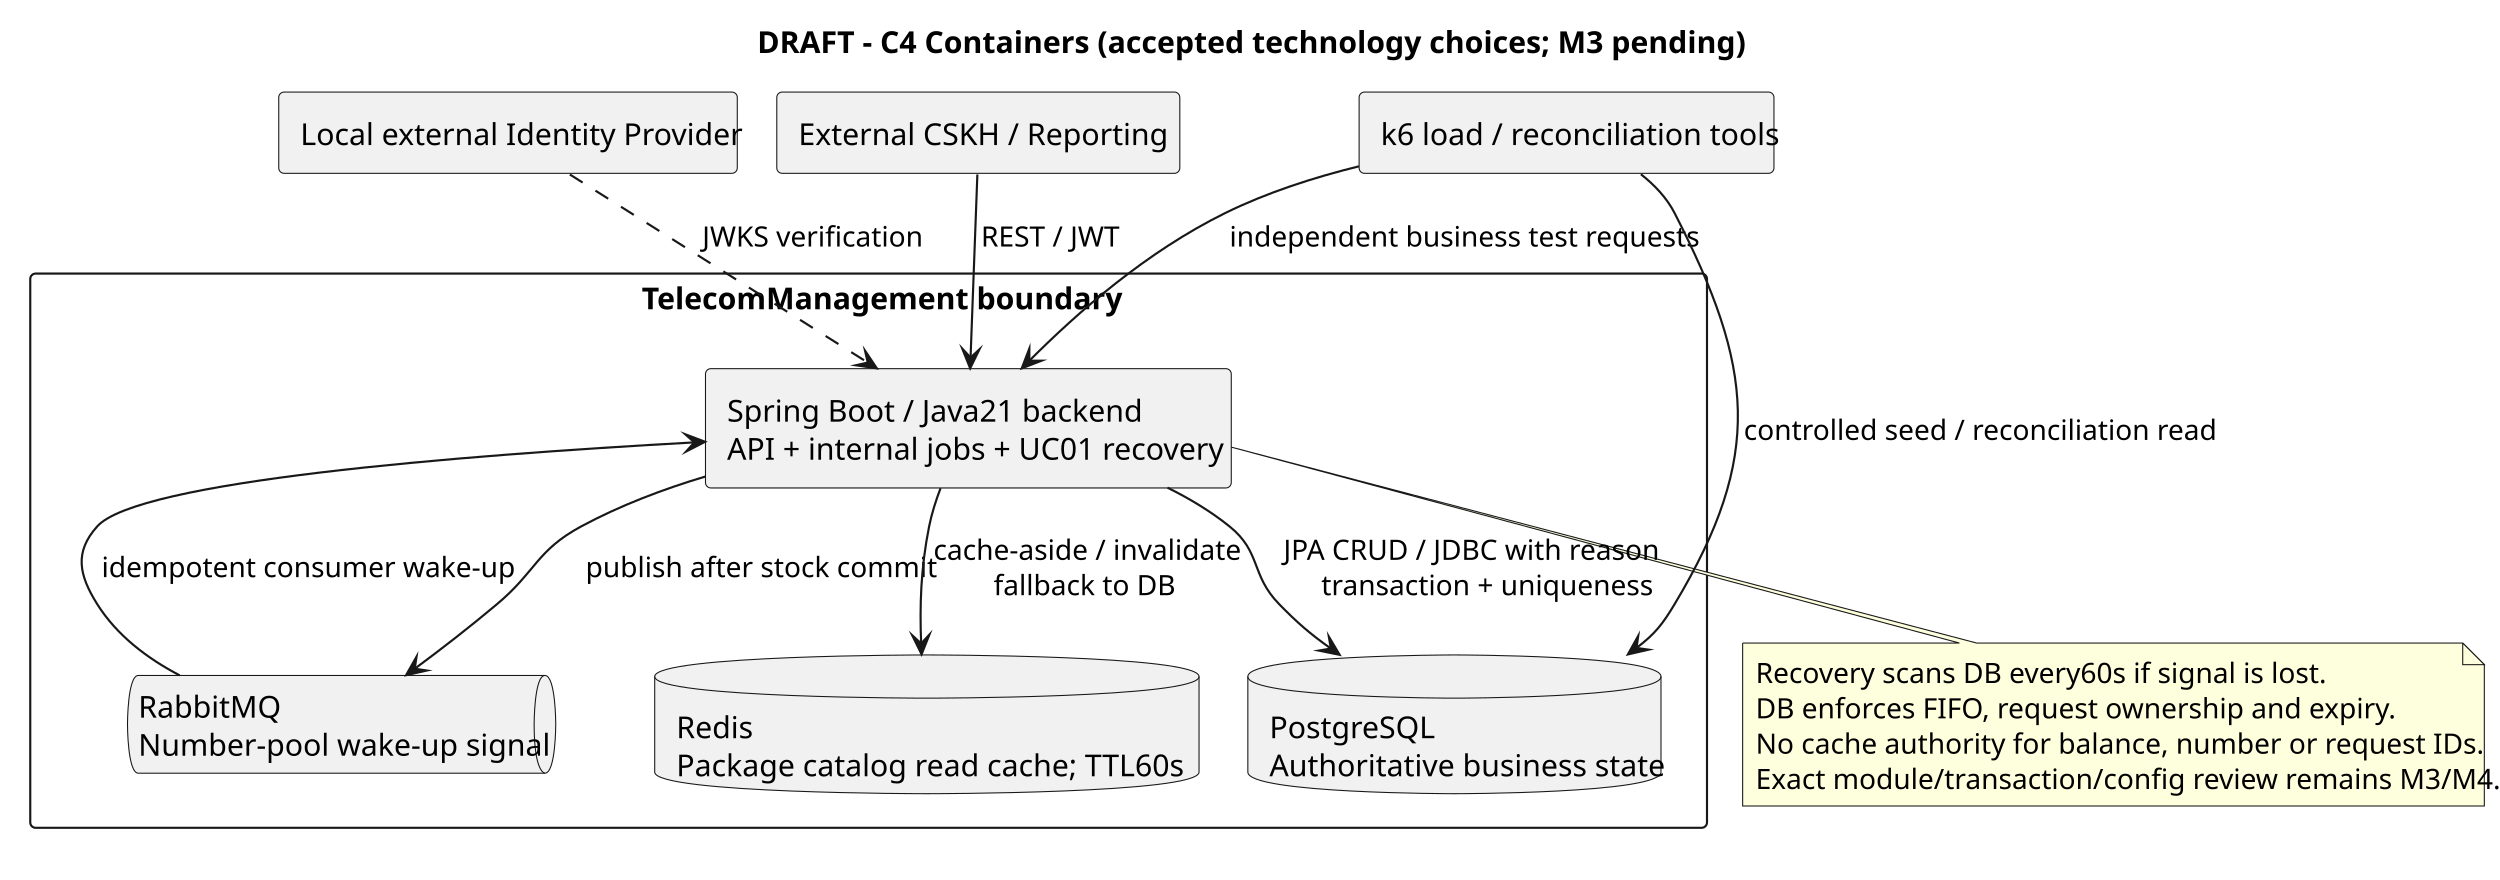
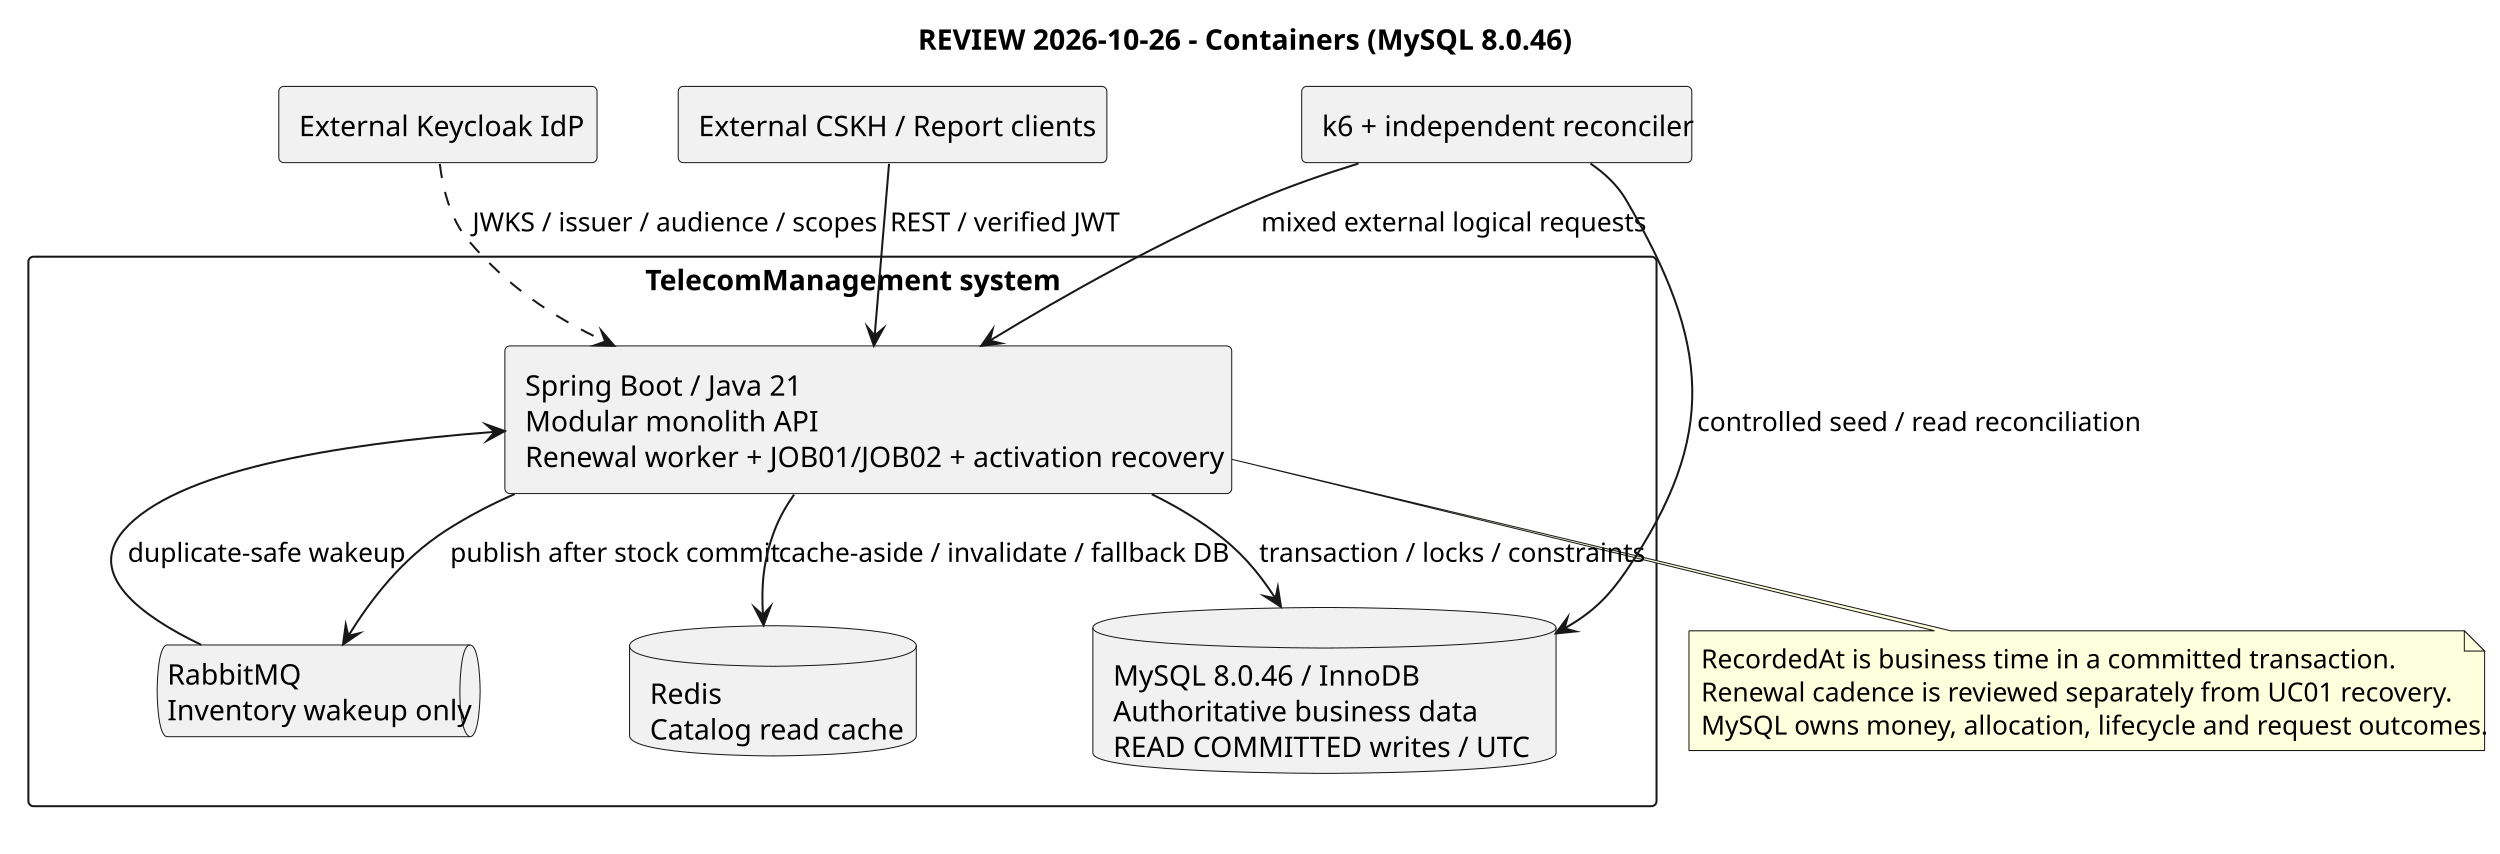
- <svg xmlns="http://www.w3.org/2000/svg" version="1.1" data-diagram-type="DESCRIPTION" style="width:1157px;height:407px;background:#FFFFFF;" width="1157px" height="407px" viewBox="0 0 1157 407" zoomAndPan="magnify" preserveAspectRatio="none" contentStyleType="text/css">
+ <svg xmlns="http://www.w3.org/2000/svg" version="1.1" data-diagram-type="DESCRIPTION" style="width:1233px;height:421px;background:#FFFFFF;" width="1233px" height="421px" viewBox="0 0 1233 421" zoomAndPan="magnify" preserveAspectRatio="none" contentStyleType="text/css">
  <defs />
  <g font-family="sans-serif" lengthAdjust="spacing">
-     <g class="title" data-source-line="18">
-       <text x="350.447" y="24.533" fill="#000" font-size="14" textLength="449.606" font-weight="700">DRAFT - C4 Containers (accepted technology choices; M3 pending)</text>
+     <g class="title" data-source-line="21">
+       <text x="452.725" y="24.533" fill="#000" font-size="14" textLength="320.551" font-weight="700">REVIEW 2026-10-26 - Containers (MySQL 8.0.46)</text>
    </g>
-     <g class="cluster" data-qualified-name="TelecomManagement boundary" id="ent0003" data-source-line="21">
-       <rect x="14" y="126.609" width="776" height="256.5" fill="none" style="stroke:#181818;stroke-width:1;" rx="2.5" ry="2.5" />
-       <text x="296.979" y="143.143" fill="#000" font-size="14" textLength="210.041" font-weight="700">TelecomManagement boundary</text>
+     <g class="cluster" data-qualified-name="TelecomManagement system" id="ent0003" data-source-line="24">
+       <rect x="14" y="126.609" width="803" height="271" fill="none" style="stroke:#181818;stroke-width:1;" rx="2.5" ry="2.5" />
+       <text x="318.242" y="143.143" fill="#000" font-size="14" textLength="194.517" font-weight="700">TelecomManagement system</text>
    </g>
-     <g class="entity" data-qualified-name="Clients" id="ent0001" data-source-line="19">
-       <rect x="359.5" y="42.609" width="186.517" height="37.609" fill="#F1F1F1" style="stroke:#181818;stroke-width:0.5;" rx="2.5" ry="2.5" />
-       <text x="369.5" y="67.143" fill="#000" font-size="14" textLength="166.517">External CSKH / Reporting</text>
+     <g class="entity" data-qualified-name="C" id="ent0001" data-source-line="22">
+       <rect x="334.5" y="42.609" width="211.406" height="37.609" fill="#F1F1F1" style="stroke:#181818;stroke-width:0.5;" rx="2.5" ry="2.5" />
+       <text x="344.5" y="67.143" fill="#000" font-size="14" textLength="191.406">External CSKH / Report clients</text>
    </g>
-     <g class="entity" data-qualified-name="IdP" id="ent0002" data-source-line="20">
-       <rect x="129" y="42.609" width="212.213" height="37.609" fill="#F1F1F1" style="stroke:#181818;stroke-width:0.5;" rx="2.5" ry="2.5" />
-       <text x="139" y="67.143" fill="#000" font-size="14" textLength="192.213">Local external Identity Provider</text>
+     <g class="entity" data-qualified-name="I" id="ent0002" data-source-line="23">
+       <rect x="137.5" y="42.609" width="156.958" height="37.609" fill="#F1F1F1" style="stroke:#181818;stroke-width:0.5;" rx="2.5" ry="2.5" />
+       <text x="147.5" y="67.143" fill="#000" font-size="14" textLength="136.958">External Keycloak IdP</text>
    </g>
-     <g class="entity" data-qualified-name="Tools" id="ent0008" data-source-line="27">
-       <rect x="629" y="42.609" width="191.985" height="37.609" fill="#F1F1F1" style="stroke:#181818;stroke-width:0.5;" rx="2.5" ry="2.5" />
-       <text x="639" y="67.143" fill="#000" font-size="14" textLength="171.985">k6 load / reconciliation tools</text>
+     <g class="entity" data-qualified-name="X" id="ent0008" data-source-line="30">
+       <rect x="642" y="42.609" width="192.396" height="37.609" fill="#F1F1F1" style="stroke:#181818;stroke-width:0.5;" rx="2.5" ry="2.5" />
+       <text x="652" y="67.143" fill="#000" font-size="14" textLength="172.396">k6 + independent reconciler</text>
    </g>
-     <g class="entity" data-qualified-name="GMN17" id="ent0018" data-source-line="37">
-       <path d="M806.5,297.609 L806.5,373.016 A0,0 0 0 0 806.5,373.016 L1149.745,373.016 A0,0 0 0 0 1149.745,373.016 L1149.745,307.609 L1139.745,297.609 L914.818,297.609 L569.642,206.88 L906.818,297.609 L806.5,297.609 A0,0 0 0 0 806.5,297.609" style="stroke:#181818;stroke-width:0.5;" fill="#FEFFDD" />
-       <path d="M1139.745,297.609 L1139.745,307.609 L1149.745,307.609 L1139.745,297.609" style="stroke:#181818;stroke-width:0.5;" fill="#FEFFDD" />
-       <text x="812.5" y="316.104" fill="#000" font-size="13" textLength="258.654">Recovery scans DB every60s if signal is lost.</text>
-       <text x="812.5" y="332.456" fill="#000" font-size="13" textLength="285.403">DB enforces FIFO, request ownership and expiry.</text>
-       <text x="812.5" y="348.808" fill="#000" font-size="13" textLength="316.494">No cache authority for balance, number or request IDs.</text>
-       <text x="812.5" y="365.159" fill="#000" font-size="13" textLength="322.245">Exact module/transaction/config review remains M3/M4.</text>
+     <g class="entity" data-qualified-name="GMN17" id="ent0018" data-source-line="40">
+       <path d="M833,311.109 L833,370.164 A0,0 0 0 0 833,370.164 L1225.401,370.164 A0,0 0 0 0 1225.401,370.164 L1225.401,321.109 L1215.401,311.109 L962.105,311.109 L607.212,226.464 L954.105,311.109 L833,311.109 A0,0 0 0 0 833,311.109" style="stroke:#181818;stroke-width:0.5;" fill="#FEFFDD" />
+       <path d="M1215.401,311.109 L1215.401,321.109 L1225.401,321.109 L1215.401,311.109" style="stroke:#181818;stroke-width:0.5;" fill="#FEFFDD" />
+       <text x="839" y="329.604" fill="#000" font-size="13" textLength="323.699">RecordedAt is business time in a committed transaction.</text>
+       <text x="839" y="345.956" fill="#000" font-size="13" textLength="359.106">Renewal cadence is reviewed separately from UC01 recovery.</text>
+       <text x="839" y="362.308" fill="#000" font-size="13" textLength="371.401">MySQL owns money, allocation, lifecycle and request outcomes.</text>
    </g>
-     <g class="entity" data-qualified-name="TelecomManagement boundary.API" id="ent0004" data-source-line="22">
-       <rect x="326.5" y="170.609" width="243.33" height="55.219" fill="#F1F1F1" style="stroke:#181818;stroke-width:0.5;" rx="2.5" ry="2.5" />
-       <text x="336.5" y="195.143" fill="#000" font-size="14" textLength="186.792">Spring Boot / Java21 backend</text>
-       <text x="336.5" y="212.752" fill="#000" font-size="14" textLength="223.33">API + internal jobs + UC01 recovery</text>
+     <g class="entity" data-qualified-name="TelecomManagement system.A" id="ent0004" data-source-line="25">
+       <rect x="249" y="170.609" width="358.488" height="72.828" fill="#F1F1F1" style="stroke:#181818;stroke-width:0.5;" rx="2.5" ry="2.5" />
+       <text x="259" y="195.143" fill="#000" font-size="14" textLength="133.861">Spring Boot / Java 21</text>
+       <text x="259" y="212.752" fill="#000" font-size="14" textLength="133.841">Modular monolith API</text>
+       <text x="259" y="230.361" fill="#000" font-size="14" textLength="338.488">Renewal worker + JOB01/JOB02 + activation recovery</text>
    </g>
-     <g class="entity" data-qualified-name="TelecomManagement boundary.DB" id="ent0005" data-source-line="23">
-       <path d="M577.5,313.109 C577.5,303.109 673.103,303.109 673.103,303.109 C673.103,303.109 768.706,303.109 768.706,313.109 L768.706,357.328 C768.706,367.328 673.103,367.328 673.103,367.328 C673.103,367.328 577.5,367.328 577.5,357.328 L577.5,313.109" style="stroke:#181818;stroke-width:0.5;" fill="#F1F1F1" />
-       <path d="M577.5,313.109 C577.5,323.109 673.103,323.109 673.103,323.109 C673.103,323.109 768.706,323.109 768.706,313.109" style="stroke:#181818;stroke-width:0.5;" fill="none" />
-       <text x="587.5" y="341.643" fill="#000" font-size="14" textLength="76.262">PostgreSQL</text>
-       <text x="587.5" y="359.252" fill="#000" font-size="14" textLength="171.206">Authoritative business state</text>
+     <g class="entity" data-qualified-name="TelecomManagement system.D" id="ent0005" data-source-line="26">
+       <path d="M539,309.609 C539,299.609 653.221,299.609 653.221,299.609 C653.221,299.609 767.441,299.609 767.441,309.609 L767.441,371.438 C767.441,381.438 653.221,381.438 653.221,381.438 C653.221,381.438 539,381.438 539,371.438 L539,309.609" style="stroke:#181818;stroke-width:0.5;" fill="#F1F1F1" />
+       <path d="M539,309.609 C539,319.609 653.221,319.609 653.221,319.609 C653.221,319.609 767.441,319.609 767.441,309.609" style="stroke:#181818;stroke-width:0.5;" fill="none" />
+       <text x="549" y="338.143" fill="#000" font-size="14" textLength="147.854">MySQL 8.0.46 / InnoDB</text>
+       <text x="549" y="355.752" fill="#000" font-size="14" textLength="168.103">Authoritative business data</text>
+       <text x="549" y="373.361" fill="#000" font-size="14" textLength="208.441">READ COMMITTED writes / UTC</text>
    </g>
-     <g class="entity" data-qualified-name="TelecomManagement boundary.MQ" id="ent0006" data-source-line="24">
-       <path d="M64,312.609 L252.199,312.609 C257.199,312.609 257.199,335.219 257.199,335.219 C257.199,335.219 257.199,357.828 252.199,357.828 L64,357.828 C59,357.828 59,335.219 59,335.219 C59,335.219 59,312.609 64,312.609" style="stroke:#181818;stroke-width:0.5;" fill="#F1F1F1" />
-       <path d="M252.199,312.609 C247.199,312.609 247.199,335.219 247.199,335.219 C247.199,357.828 252.199,357.828 252.199,357.828" style="stroke:#181818;stroke-width:0.5;" fill="none" />
-       <text x="64" y="332.143" fill="#000" font-size="14" textLength="63.021">RabbitMQ</text>
-       <text x="64" y="349.752" fill="#000" font-size="14" textLength="178.199">Number-pool wake-up signal</text>
+     <g class="entity" data-qualified-name="TelecomManagement system.M" id="ent0006" data-source-line="27">
+       <path d="M82.5,318.109 L231.803,318.109 C236.803,318.109 236.803,340.719 236.803,340.719 C236.803,340.719 236.803,363.328 231.803,363.328 L82.5,363.328 C77.5,363.328 77.5,340.719 77.5,340.719 C77.5,340.719 77.5,318.109 82.5,318.109" style="stroke:#181818;stroke-width:0.5;" fill="#F1F1F1" />
+       <path d="M231.803,318.109 C226.803,318.109 226.803,340.719 226.803,340.719 C226.803,363.328 231.803,363.328 231.803,363.328" style="stroke:#181818;stroke-width:0.5;" fill="none" />
+       <text x="82.5" y="337.643" fill="#000" font-size="14" textLength="63.021">RabbitMQ</text>
+       <text x="82.5" y="355.252" fill="#000" font-size="14" textLength="139.303">Inventory wakeup only</text>
    </g>
-     <g class="entity" data-qualified-name="TelecomManagement boundary.Cache" id="ent0007" data-source-line="25">
-       <path d="M303,313.109 C303,303.109 428.958,303.109 428.958,303.109 C428.958,303.109 554.916,303.109 554.916,313.109 L554.916,357.328 C554.916,367.328 428.958,367.328 428.958,367.328 C428.958,367.328 303,367.328 303,357.328 L303,313.109" style="stroke:#181818;stroke-width:0.5;" fill="#F1F1F1" />
-       <path d="M303,313.109 C303,323.109 428.958,323.109 428.958,323.109 C428.958,323.109 554.916,323.109 554.916,313.109" style="stroke:#181818;stroke-width:0.5;" fill="none" />
-       <text x="313" y="341.643" fill="#000" font-size="14" textLength="35.793">Redis</text>
-       <text x="313" y="359.252" fill="#000" font-size="14" textLength="231.916">Package catalog read cache; TTL60s</text>
+     <g class="entity" data-qualified-name="TelecomManagement system.K" id="ent0007" data-source-line="28">
+       <path d="M310.5,318.609 C310.5,308.609 381.207,308.609 381.207,308.609 C381.207,308.609 451.913,308.609 451.913,318.609 L451.913,362.828 C451.913,372.828 381.207,372.828 381.207,372.828 C381.207,372.828 310.5,372.828 310.5,362.828 L310.5,318.609" style="stroke:#181818;stroke-width:0.5;" fill="#F1F1F1" />
+       <path d="M310.5,318.609 C310.5,328.609 381.207,328.609 381.207,328.609 C381.207,328.609 451.913,328.609 451.913,318.609" style="stroke:#181818;stroke-width:0.5;" fill="none" />
+       <text x="320.5" y="347.143" fill="#000" font-size="14" textLength="35.793">Redis</text>
+       <text x="320.5" y="364.752" fill="#000" font-size="14" textLength="121.413">Catalog read cache</text>
    </g>
    <g class="link" data-entity-1="ent0001" data-entity-2="ent0004" id="lnk9" data-link-type="dependency">
-       <polygon points="448.99,170.469,453.322,161.624,449.176,165.472,445.327,161.326,448.99,170.469" fill="#181818" style="stroke:#181818;stroke-width:1;stroke-linejoin:miter;stroke-miterlimit:10;" />
-       <path d="M452.326,80.749 C451.467,103.838 450.163,138.912 449.176,165.472" style="stroke:#181818;stroke-width:1;" fill="none" />
-       <text x="454" y="114.104" fill="#000" font-size="13" textLength="72.217">REST / JWT</text>
+       <polygon points="430.977,170.508,435.713,161.872,431.394,165.525,427.741,161.206,430.977,170.508" fill="#181818" style="stroke:#181818;stroke-width:1;stroke-linejoin:miter;stroke-miterlimit:10;" />
+       <path d="M438.48,80.784 C436.601,103.258 433.776,137.044 431.394,165.525" style="stroke:#181818;stroke-width:1;" fill="none" />
+       <text x="439" y="114.104" fill="#000" font-size="13" textLength="117.736">REST / verified JWT</text>
    </g>
    <g class="link" data-entity-1="ent0002" data-entity-2="ent0004" id="lnk10" data-link-type="dependency">
-       <polygon points="405.811,170.469,400.337,162.281,401.583,167.799,396.065,169.046,405.811,170.469" fill="#181818" style="stroke:#181818;stroke-width:1;stroke-linejoin:miter;stroke-miterlimit:10;" />
-       <path d="M263.726,80.749 C300.291,103.838 359.521,141.239 401.583,167.799" style="stroke:#181818;stroke-width:1;stroke-dasharray:7,7;" fill="none" />
-       <text x="325" y="114.104" fill="#000" font-size="13" textLength="101.861">JWKS verification</text>
+       <polygon points="302.996,170.573,296.563,163.116,298.474,168.44,293.149,170.351,302.996,170.573" fill="#181818" style="stroke:#181818;stroke-width:1;stroke-linejoin:miter;stroke-miterlimit:10;" />
+       <path d="M216.902,80.867 C218.375,92.827 222.041,108.128 231,118.609 C250.149,141.011 271.636,155.777 298.474,168.44" style="stroke:#181818;stroke-width:1;stroke-dasharray:7,7;" fill="none" />
+       <text x="233" y="114.104" fill="#000" font-size="13" textLength="197.253">JWKS / issuer / audience / scopes</text>
    </g>
    <g class="link" data-entity-1="ent0004" data-entity-2="ent0005" id="lnk11" data-link-type="dependency">
-       <polygon points="619.984,303.049,614.969,294.572,615.91,300.15,610.332,301.091,619.984,303.049" fill="#181818" style="stroke:#181818;stroke-width:1;stroke-linejoin:miter;stroke-miterlimit:10;" />
-       <path d="M540.325,225.707 C550.548,230.743 560.367,236.666 569,243.609 C583.795,255.509 578.735,266.025 592,279.609 C600.289,288.098 606.027,293.121 615.91,300.15" style="stroke:#181818;stroke-width:1;" fill="none" />
-       <text x="594" y="259.104" fill="#000" font-size="13" textLength="179.88">JPA CRUD / JDBC with reason</text>
-       <text x="611.488" y="275.456" fill="#000" font-size="13" textLength="144.904">transaction + uniqueness</text>
+       <polygon points="631.791,299.307,630.23,289.583,629.062,295.118,623.527,293.95,631.791,299.307" fill="#181818" style="stroke:#181818;stroke-width:1;stroke-linejoin:miter;stroke-miterlimit:10;" />
+       <path d="M568.075,243.757 C578.631,248.94 588.755,254.858 598,261.609 C611.515,271.479 620.197,281.513 629.062,295.118" style="stroke:#181818;stroke-width:1;" fill="none" />
+       <text x="621" y="277.104" fill="#000" font-size="13" textLength="177.741">transaction / locks / constraints</text>
    </g>
    <g class="link" data-entity-1="ent0004" data-entity-2="ent0006" id="lnk12" data-link-type="dependency">
-       <polygon points="187.932,312.471,197.542,310.317,191.946,309.49,192.773,303.894,187.932,312.471" fill="#181818" style="stroke:#181818;stroke-width:1;stroke-linejoin:miter;stroke-miterlimit:10;" />
-       <path d="M326.464,220.524 C306.615,226.477 286.757,234.034 269,243.609 C248.237,254.805 248.092,264.473 230,279.609 C216.533,290.876 205.083,299.735 191.946,309.49" style="stroke:#181818;stroke-width:1;" fill="none" />
-       <text x="271" y="267.104" fill="#000" font-size="13" textLength="150.274">publish after stock commit</text>
+       <polygon points="169.164,317.83,177.31,312.295,171.802,313.583,170.514,308.074,169.164,317.83" fill="#181818" style="stroke:#181818;stroke-width:1;stroke-linejoin:miter;stroke-miterlimit:10;" />
+       <path d="M253.824,243.672 C241.992,248.86 230.584,254.802 220,261.609 C198.04,275.734 182.823,295.838 171.802,313.583" style="stroke:#181818;stroke-width:1;" fill="none" />
+       <text x="222" y="277.104" fill="#000" font-size="13" textLength="150.274">publish after stock commit</text>
    </g>
    <g class="link" data-entity-1="ent0006" data-entity-2="ent0004" id="lnk13" data-link-type="dependency">
-       <polygon points="326.31,204.457,317.103,200.962,321.318,204.734,317.545,208.949,326.31,204.457" fill="#181818" style="stroke:#181818;stroke-width:1;stroke-linejoin:miter;stroke-miterlimit:10;" />
-       <path d="M83.182,312.572 C68.054,304.677 54.034,293.997 45,279.609 C36.491,266.059 34.325,255.528 45,243.609 C63.668,222.767 209.615,210.925 321.318,204.734" style="stroke:#181818;stroke-width:1;" fill="none" />
-       <text x="47" y="267.104" fill="#000" font-size="13" textLength="177.76">idempotent consumer wake-up</text>
+       <polygon points="248.966,212.603,239.686,209.305,243.981,212.986,240.299,217.281,248.966,212.603" fill="#181818" style="stroke:#181818;stroke-width:1;stroke-linejoin:miter;stroke-miterlimit:10;" />
+       <path d="M99.21,318.017 C69.16,303.574 42.247,283.294 61,261.609 C86.297,232.357 163.676,219.161 243.981,212.986" style="stroke:#181818;stroke-width:1;" fill="none" />
+       <text x="63" y="277.104" fill="#000" font-size="13" textLength="129.359">duplicate-safe wakeup</text>
    </g>
    <g class="link" data-entity-1="ent0004" data-entity-2="ent0007" id="lnk14" data-link-type="dependency">
-       <polygon points="426.503,302.817,430.144,293.666,426.306,297.821,422.151,293.982,426.503,302.817" fill="#181818" style="stroke:#181818;stroke-width:1;stroke-linejoin:miter;stroke-miterlimit:10;" />
-       <path d="M435.297,225.911 C433.118,231.632 431.179,237.726 430,243.609 C426.111,263.022 425.61,280.252 426.306,297.821" style="stroke:#181818;stroke-width:1;" fill="none" />
-       <text x="432" y="259.104" fill="#000" font-size="13" textLength="135.859">cache-aside / invalidate</text>
-       <text x="459.828" y="275.456" fill="#000" font-size="13" textLength="80.203">fallback to DB</text>
+       <polygon points="376.585,308.325,380.045,299.104,376.289,303.334,372.059,299.578,376.585,308.325" fill="#181818" style="stroke:#181818;stroke-width:1;stroke-linejoin:miter;stroke-miterlimit:10;" />
+       <path d="M391.646,243.915 C387.739,249.465 384.339,255.422 382,261.609 C376.444,276.304 375.422,288.705 376.289,303.334" style="stroke:#181818;stroke-width:1;" fill="none" />
+       <text x="384" y="277.104" fill="#000" font-size="13" textLength="212.443">cache-aside / invalidate / fallback DB</text>
    </g>
    <g class="link" data-entity-1="ent0008" data-entity-2="ent0004" id="lnk15" data-link-type="dependency">
-       <polygon points="472.856,170.468,482.047,166.929,476.39,166.931,476.388,161.274,472.856,170.468" fill="#181818" style="stroke:#181818;stroke-width:1;stroke-linejoin:miter;stroke-miterlimit:10;" />
-       <path d="M628.955,76.961 C607.898,82.149 586.181,89.161 567,98.609 C530.431,116.624 498.87,144.434 476.39,166.931" style="stroke:#181818;stroke-width:1;" fill="none" />
-       <text x="569" y="114.104" fill="#000" font-size="13" textLength="204.528">independent business test requests</text>
+       <polygon points="483.925,170.58,493.695,169.331,488.2,167.986,489.545,162.492,483.925,170.58" fill="#181818" style="stroke:#181818;stroke-width:1;stroke-linejoin:miter;stroke-miterlimit:10;" />
+       <path d="M670.025,80.629 C653.412,85.773 635.859,91.843 620,98.609 C572.388,118.923 525.663,145.256 488.2,167.986" style="stroke:#181818;stroke-width:1;" fill="none" />
+       <text x="622" y="114.104" fill="#000" font-size="13" textLength="178.477">mixed external logical requests</text>
    </g>
    <g class="link" data-entity-1="ent0008" data-entity-2="ent0005" id="lnk16" data-link-type="dependency">
-       <polygon points="753.373,302.867,762.971,300.657,757.37,299.863,758.165,294.262,753.373,302.867" fill="#181818" style="stroke:#181818;stroke-width:1;stroke-linejoin:miter;stroke-miterlimit:10;" />
-       <path d="M759.41,80.642 C765.691,85.584 771.391,91.564 775,98.609 C811.675,170.207 816.362,210.613 775,279.609 C769.529,288.736 765.948,293.416 757.37,299.863" style="stroke:#181818;stroke-width:1;" fill="none" />
-       <text x="807" y="203.604" fill="#000" font-size="13" textLength="204.509">controlled seed / reconciliation read</text>
+       <polygon points="767.301,312.425,777.099,311.424,771.64,309.94,773.123,304.481,767.301,312.425" fill="#181818" style="stroke:#181818;stroke-width:1;stroke-linejoin:miter;stroke-miterlimit:10;" />
+       <path d="M784.412,80.662 C791.441,85.436 797.752,91.346 802,98.609 C843.061,168.817 847.91,214.472 802,281.609 C793.147,294.556 785.283,302.128 771.64,309.94" style="stroke:#181818;stroke-width:1;" fill="none" />
+       <text x="837" y="212.604" fill="#000" font-size="13" textLength="204.509">controlled seed / read reconciliation</text>
    </g>
  </g>
</svg>
